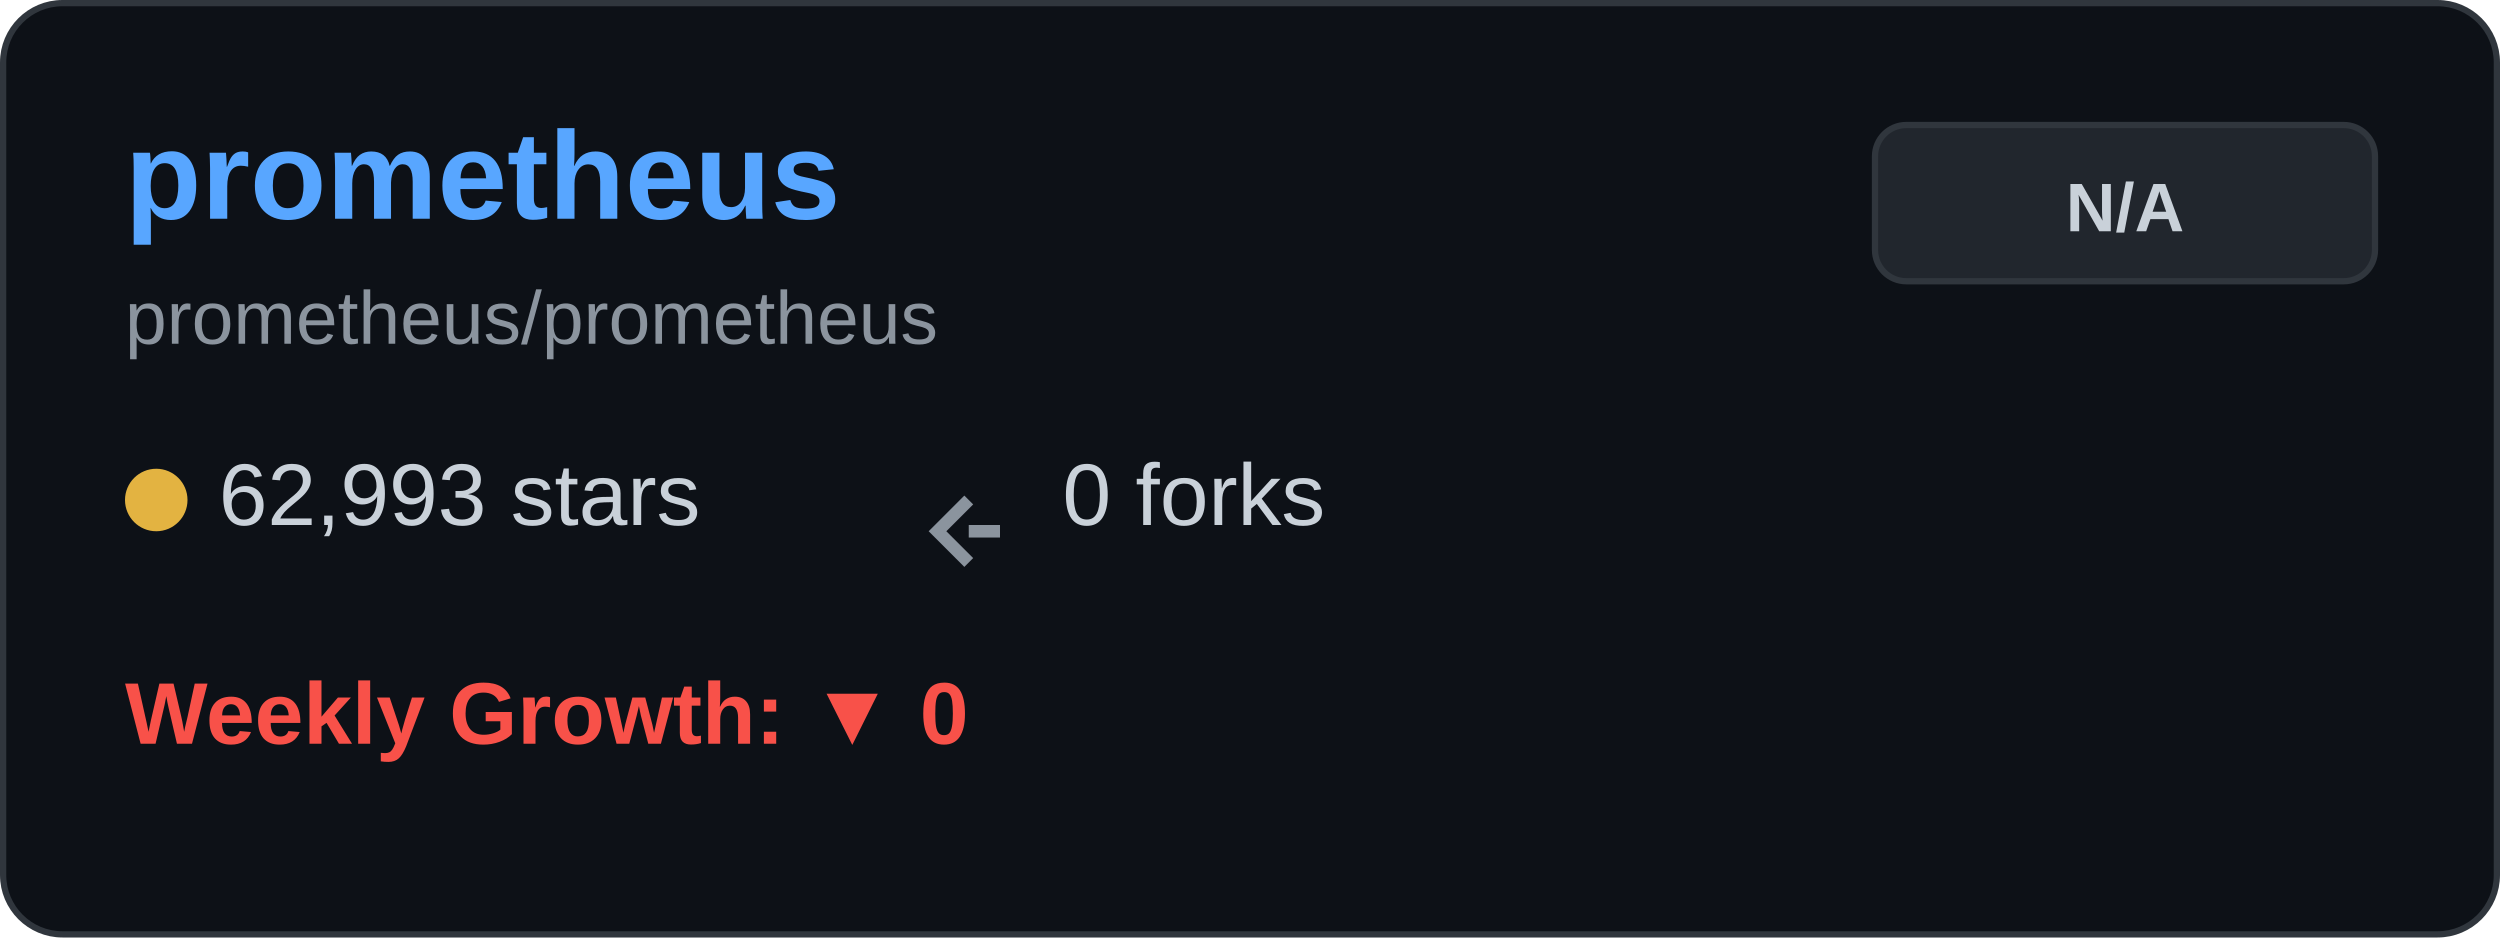
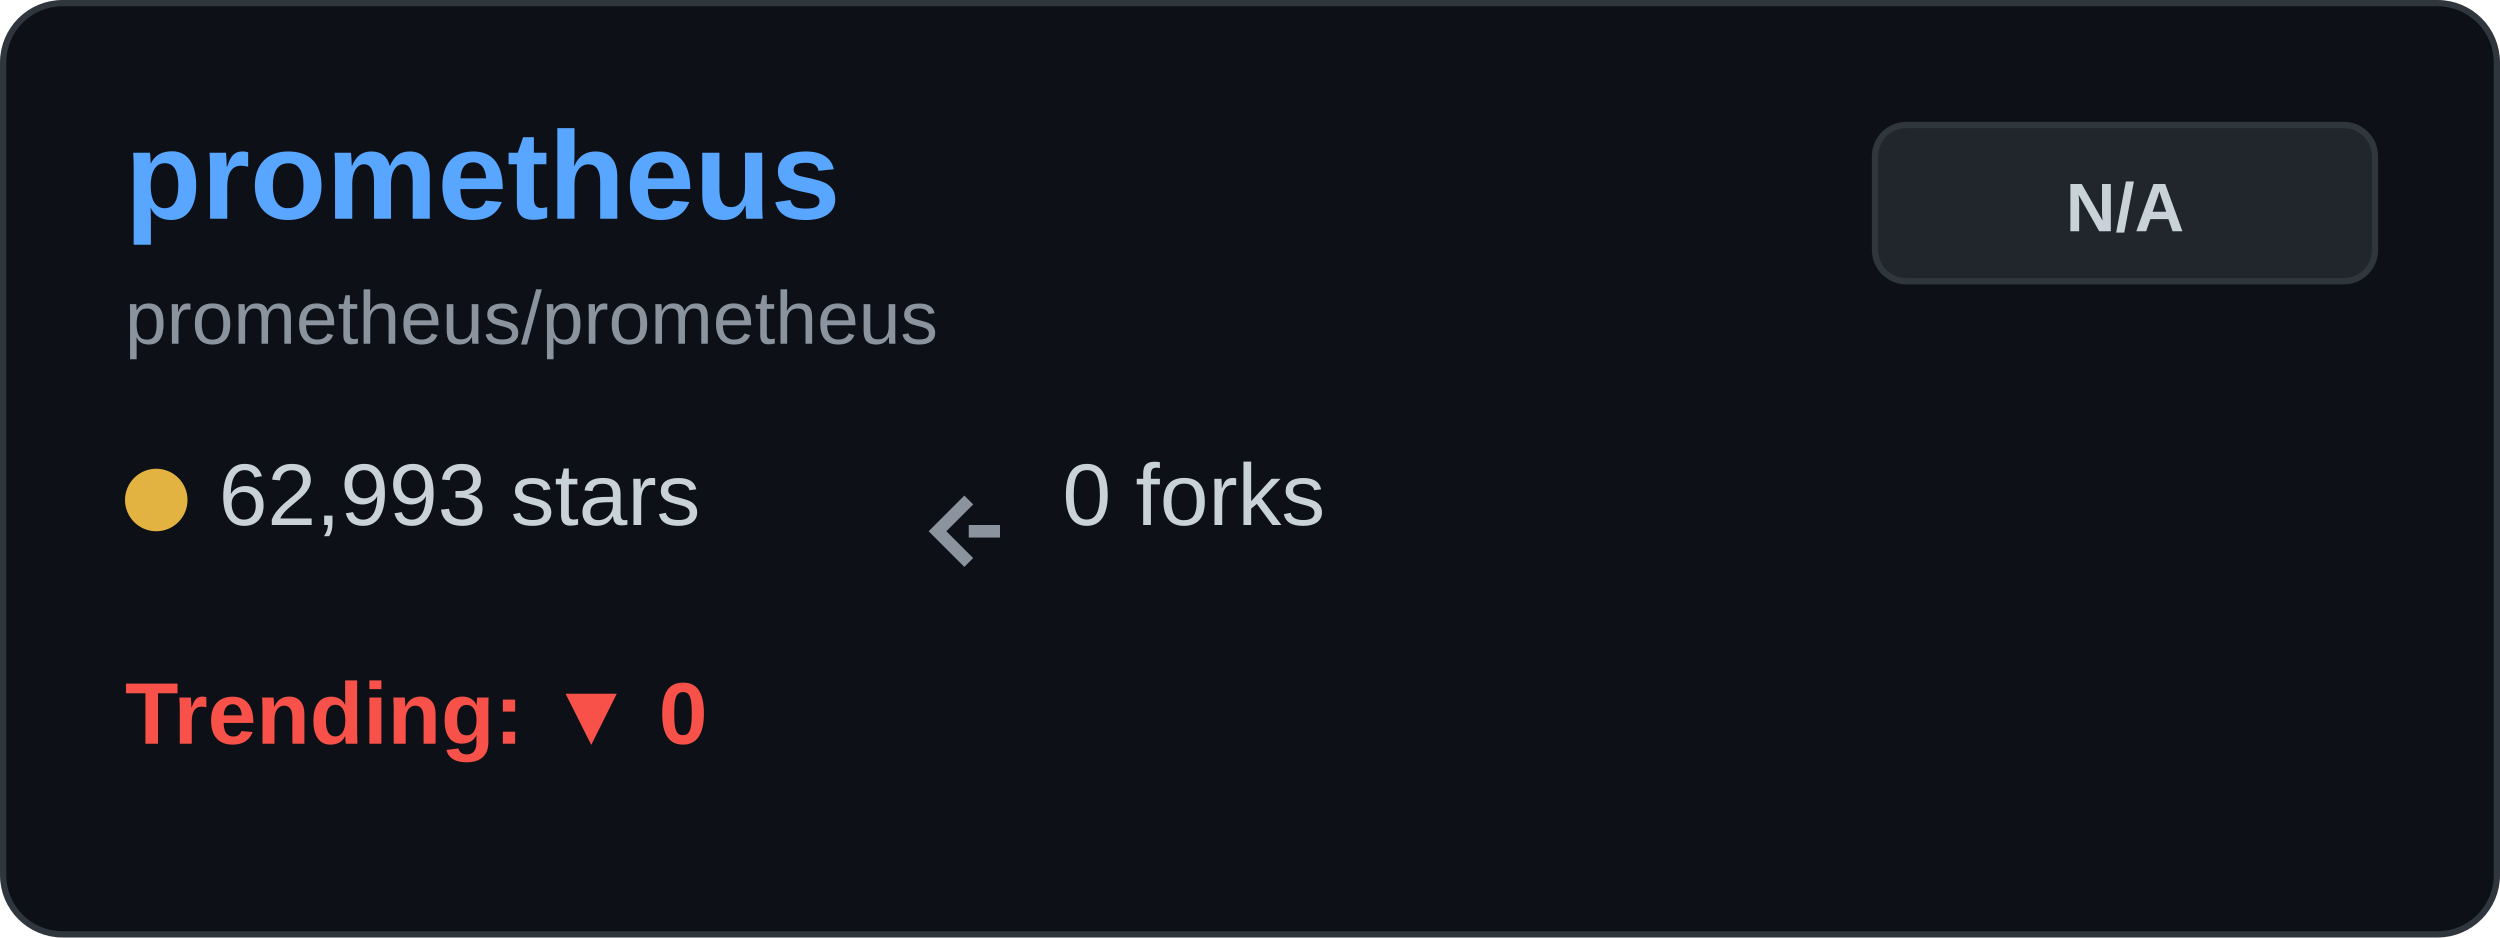
<svg xmlns="http://www.w3.org/2000/svg" width="400" height="150" viewBox="0 0 400 150" fill="none">
  <rect x="0.5" y="0.5" width="399" height="149" rx="9.5" fill="#0d1117" stroke="#30363d" />
  <text x="20" y="35" font-family="Arial, sans-serif" font-size="20" font-weight="bold" fill="#58a6ff">prometheus</text>
  <text x="20" y="55" font-family="Arial, sans-serif" font-size="12" fill="#8b949e">prometheus/prometheus</text>
  <g transform="translate(20, 80)">
    <circle cx="5" cy="0" r="5" fill="#e3b341" />
    <text x="15" y="4" font-family="Arial, sans-serif" font-size="14" fill="#c9d1d9">62,993 stars</text>
  </g>
  <g transform="translate(150, 80)">
    <path d="M5 0 L0 5 L5 10 M5 5 L10 5" stroke="#8b949e" stroke-width="2" fill="none" />
    <text x="20" y="4" font-family="Arial, sans-serif" font-size="14" fill="#c9d1d9">0 forks</text>
  </g>
  <g transform="translate(20, 115)">
-     <text x="0" y="4" font-family="Arial, sans-serif" font-size="14" font-weight="bold" fill="#f85149">Weekly Growth: ▼ 0</text>
+     <text x="0" y="4" font-family="Arial, sans-serif" font-size="14" font-weight="bold" fill="#f85149">Trending: ▼ 0</text>
  </g>
  <rect x="300" y="20" width="80" height="25" rx="5" fill="#21262d" stroke="#30363d" />
  <text x="340" y="37" font-family="Arial, sans-serif" font-size="11" font-weight="bold" fill="#c9d1d9" text-anchor="middle">N/A</text>
</svg>
